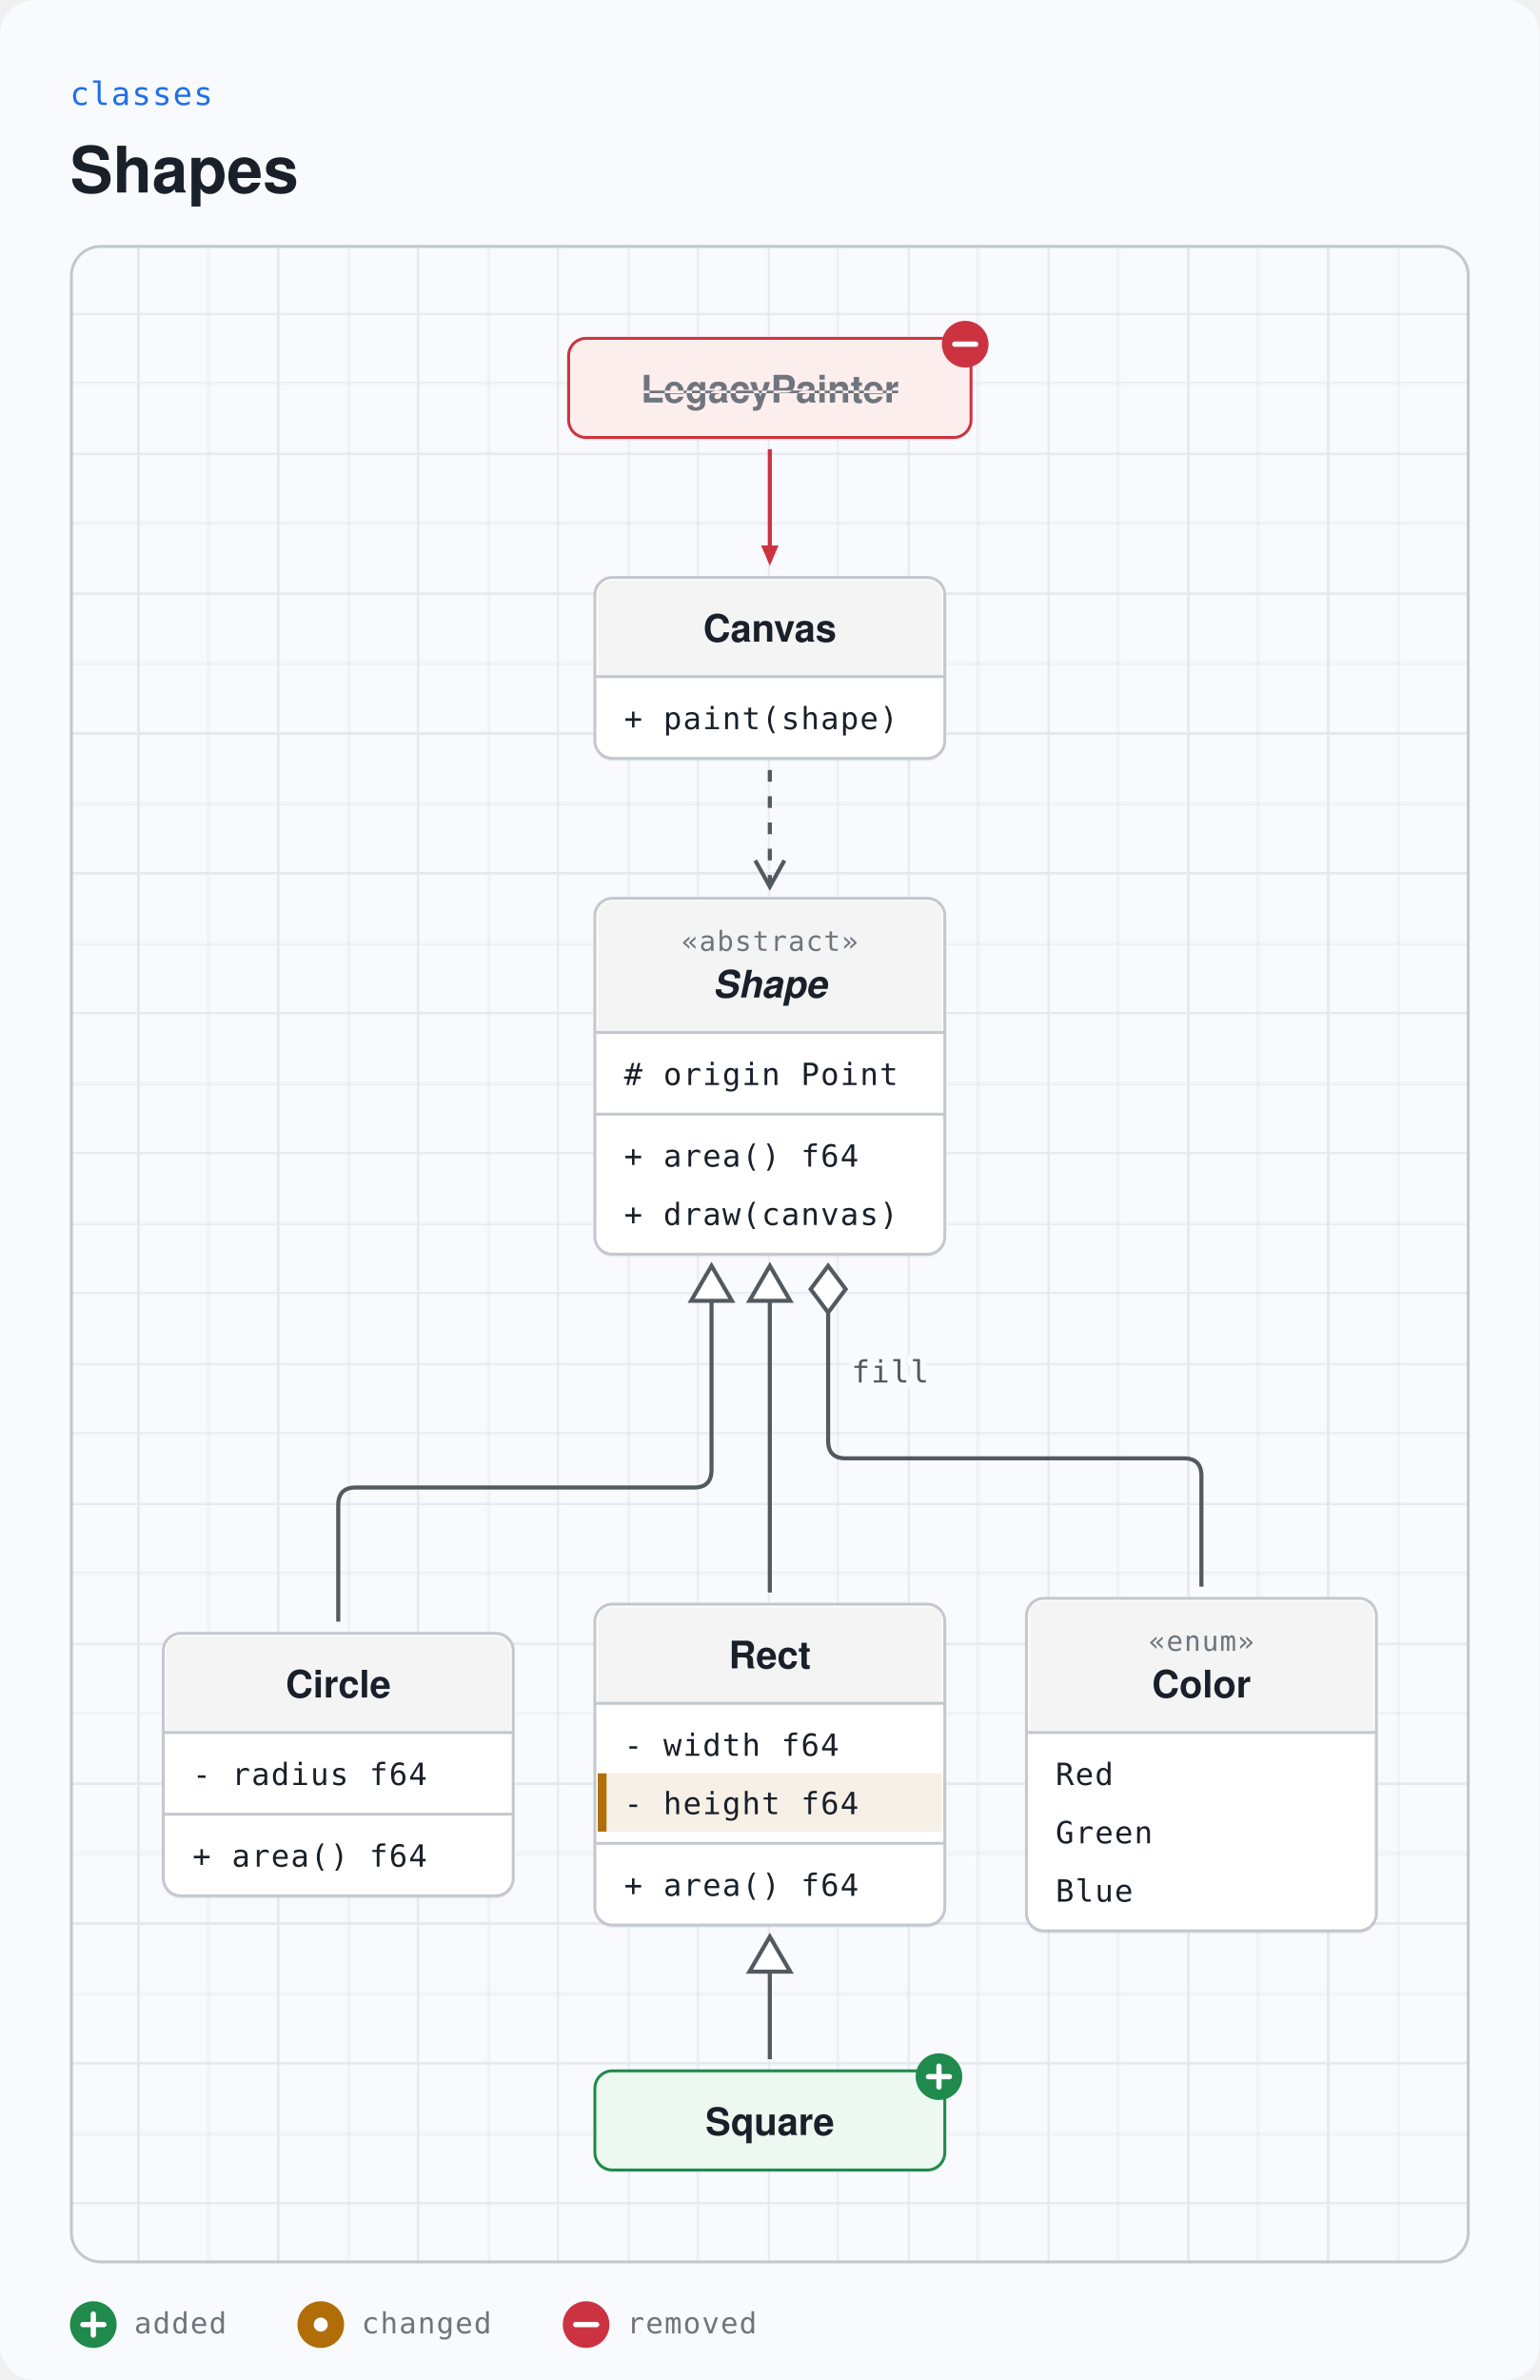
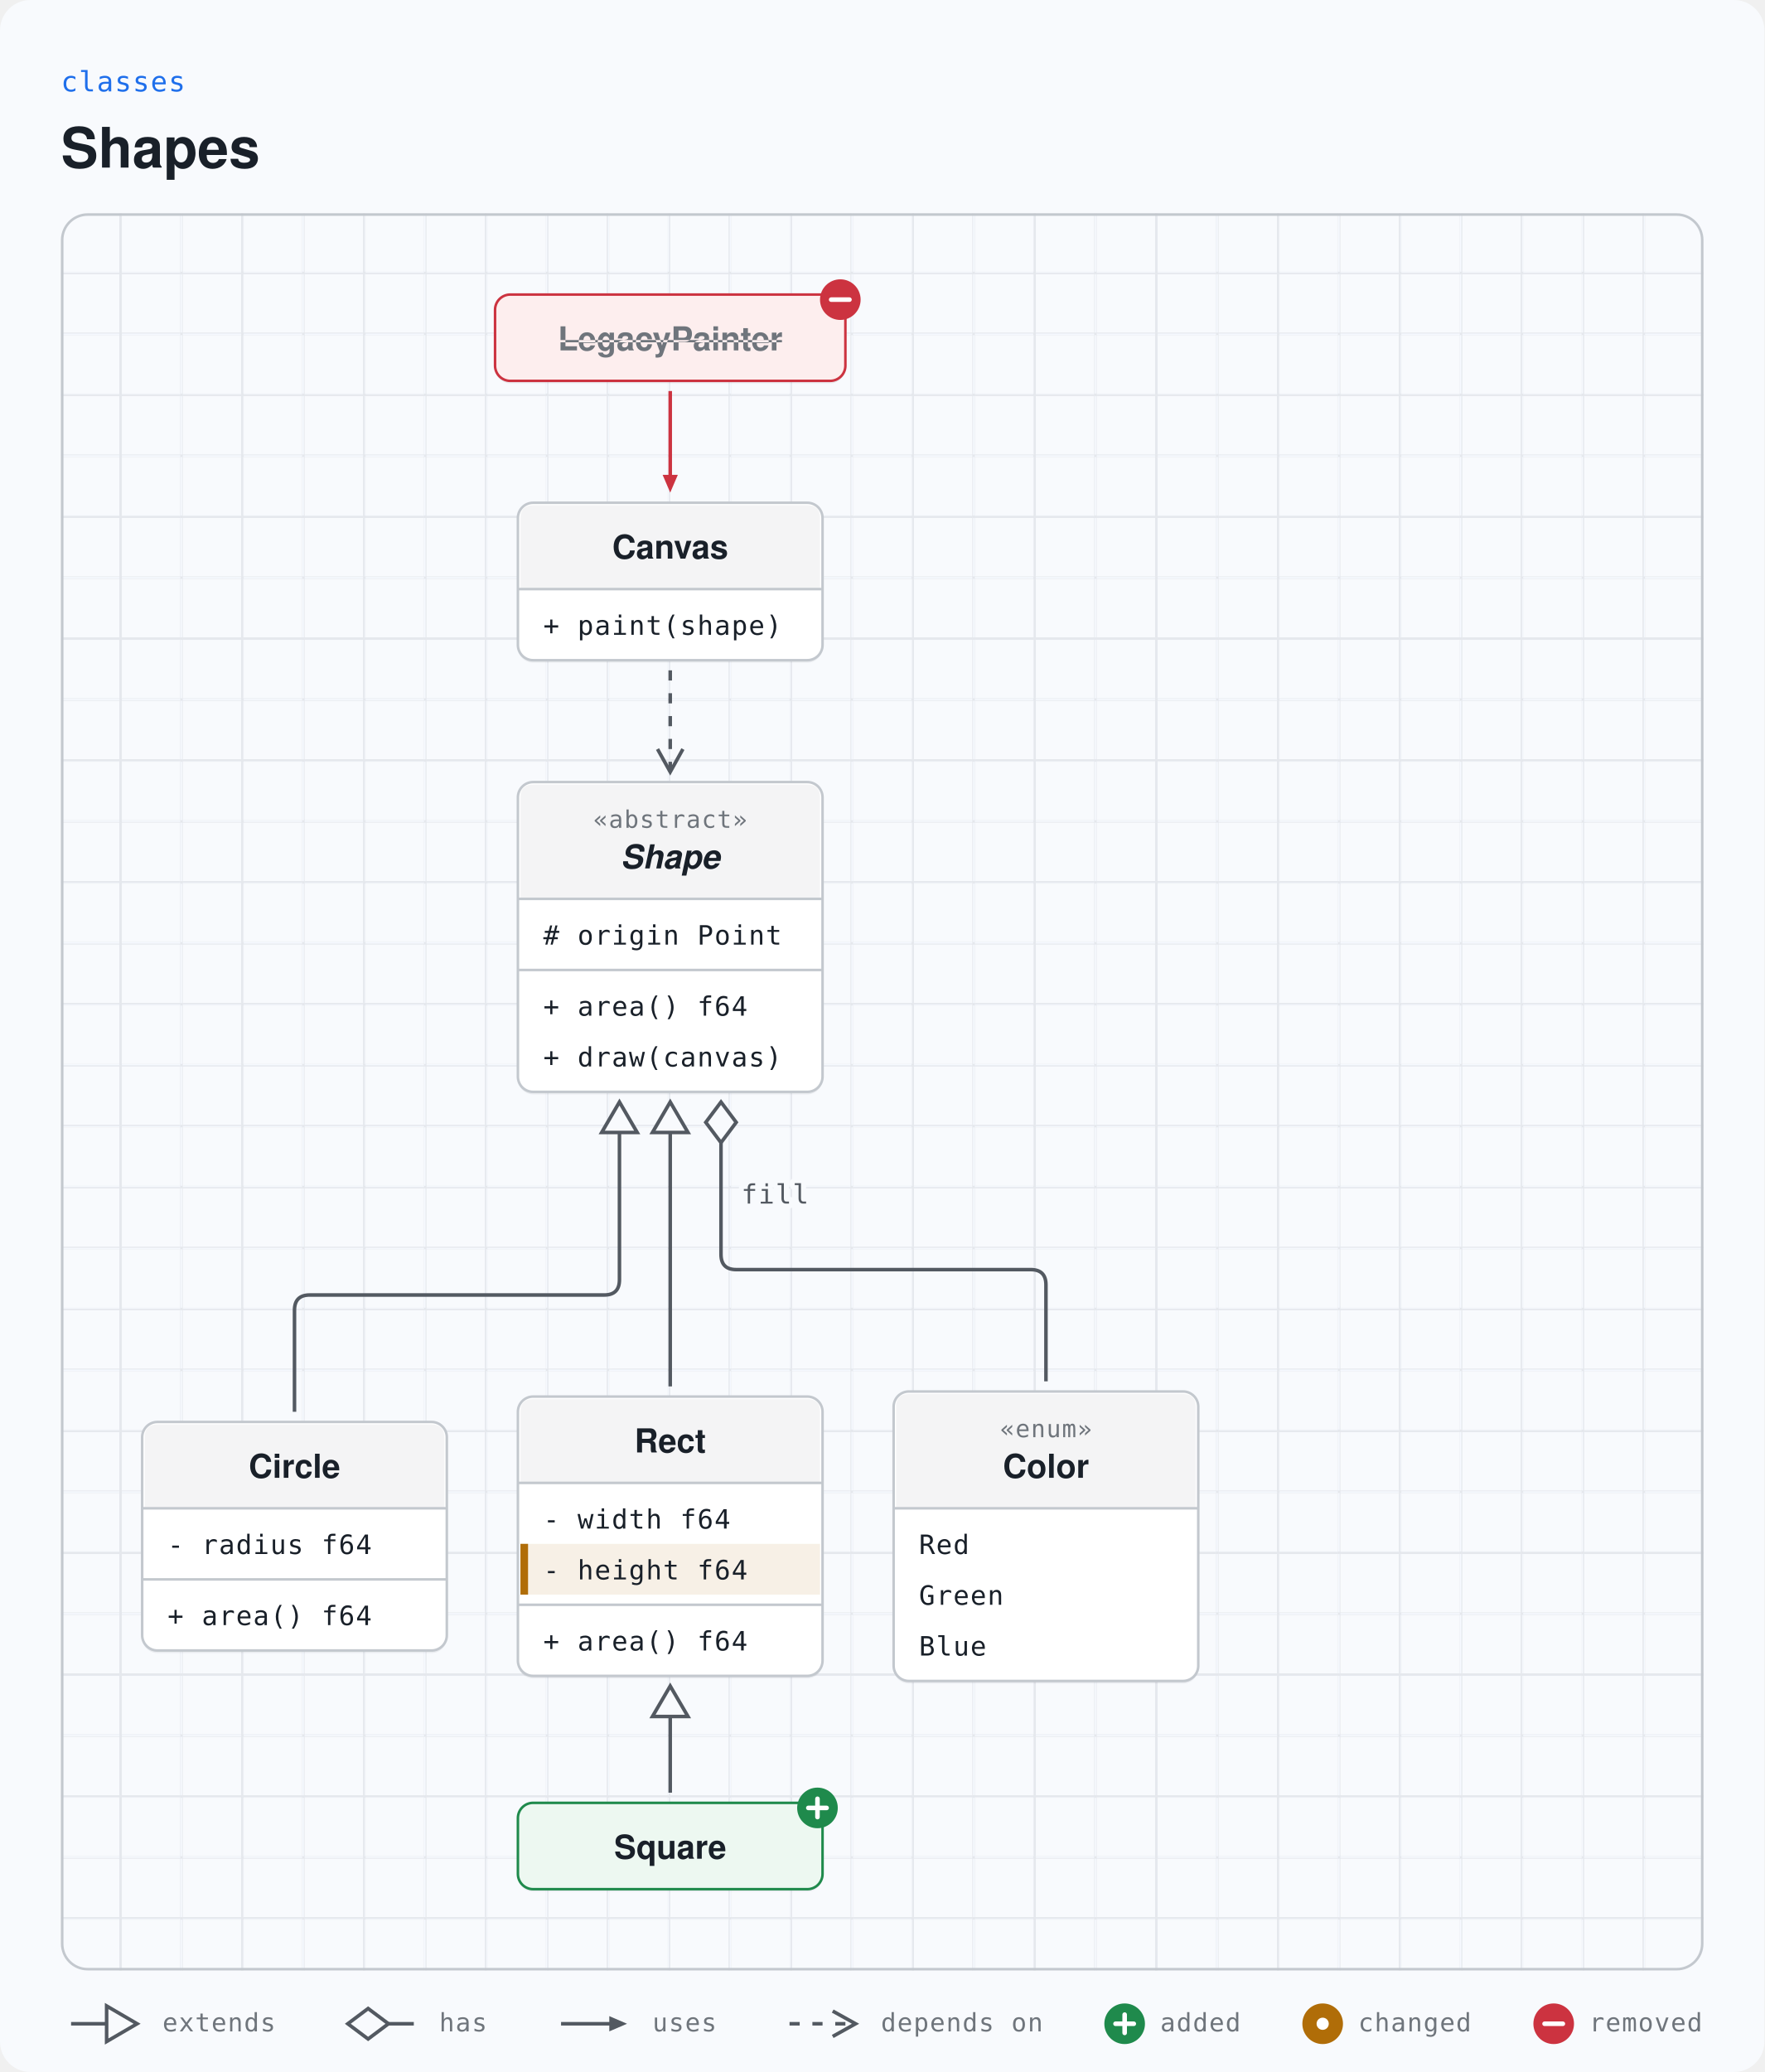
- <svg xmlns="http://www.w3.org/2000/svg" width="528" height="816" viewBox="0 0 528 816" role="img" aria-label="Shapes">
-   <style>text{font-family:Geist,ui-sans-serif,system-ui,-apple-system,"Segoe UI",Helvetica,Arial,sans-serif;fill:#192029}.mo{font-family:"JetBrains Mono",ui-monospace,"SF Mono",Menlo,Consolas,monospace;letter-spacing:.04em}.pg{fill:#f8fafd}.gr{fill:none;stroke:#e5e8ed}.cv{fill:none;stroke:#c3c8ce}.kk{font-size:11px;fill:#1f6feb}.t{font-size:22px;font-weight:700}.lg{font-size:10px;fill:#6f757c}.g{fill:#e6f0fd;fill-opacity:.5;stroke:#1f6feb;stroke-opacity:.45;stroke-width:1.5}.gv{fill:#fbeadc;fill-opacity:.5;stroke:#dd7b2b;stroke-opacity:1}.gn{fill:none;stroke-dasharray:5 4}.gl{font-size:12px;font-weight:600;fill:#1f6feb}.glv{fill:#a64b00}.gp{fill:none}.sh{fill:#192029;fill-opacity:.06}.ti{fill:#fff;stroke:#c3c8ce}.td{fill:#1a2028;stroke:#1a2028}.x{stroke-dasharray:4 3}.ic{fill:none;stroke:#323841;stroke-width:1.5;stroke-linecap:round;stroke-linejoin:round}.nm{font-size:13px;font-weight:600;text-anchor:middle}.ro{font-size:9.5px;fill:#6f757c;text-anchor:middle}.vl{fill:#f8fafd;fill-opacity:.78}.cd{fill:#fff;stroke:#c3c8ce}.e{fill:none;stroke:#535961;stroke-width:1.4}.em{stroke:#1f6feb;stroke-width:1.6}.d{stroke-dasharray:4 5}.a{fill:#535961}.am{fill:#1f6feb}.el{font-size:10.5px;fill:#535961;text-anchor:middle;paint-order:stroke;stroke:#f8fafd;stroke-width:4px;stroke-linejoin:round}.lm{fill:#1f6feb}.ls{text-anchor:start}.ll{stroke:#c3c8ce;stroke-dasharray:3 4}.k{fill:none;stroke:#fff;stroke-width:1.8;stroke-linecap:round;stroke-linejoin:round}.kf{fill:#fff}.bq{fill:#fff;stroke:#c3c8ce;stroke-width:1.4}.bp{fill:#fff;stroke:#9aa1a9;stroke-width:1.4;stroke-dasharray:2.6 2.2}.ti.s1,.ti.s4,.cd.s1,.cd.s4,.e.s1,.e.s4,.g.s1,.g.s4{stroke:#1f8a4c;stroke-opacity:1}.cd.s1,.cd.s4{fill:#edf8f1}.a.s1,.a.s4,.b.s1,.b.s4{fill:#1f8a4c}.ti.s2,.cd.s2,.e.s2,.g.s2{stroke:#6f52e0;stroke-opacity:1}.cd.s2{fill:#f1eefe}.a.s2,.b.s2{fill:#6f52e0}.ti.s3,.cd.s3,.e.s3,.g.s3{stroke:#9aa1a9;stroke-opacity:1;stroke-dasharray:3 3}.a.s3{fill:#9aa1a9}.ti.s5,.cd.s5,.e.s5,.g.s5{stroke:#b06d08;stroke-opacity:1}.cd.s5{fill:#fdf4e3}.a.s5,.b.s5{fill:#b06d08}.ti.s6,.cd.s6,.e.s6,.g.s6{stroke:#cc3340;stroke-opacity:1}.cd.s6{fill:#fdeeee}.a.s6,.b.s6{fill:#cc3340}.ti.s1,.ti.s2,.ti.s4,.ti.s5,.ti.s6{stroke-width:1.5}.p3{fill:#6f757c}.p6{fill:#6f757c;text-decoration:line-through}.oa{stroke-dasharray:none}@media(prefers-color-scheme:dark){text{fill:#e8ebf1}.pg{fill:#0e1217}.gr{stroke:#1b2025}.cv{stroke:#3c434c}.kk,.gl{fill:#569fff}.lg,.ro,.p3,.p6{fill:#8a9098}.g{fill:#1a2a3f;fill-opacity:.35;stroke:#569fff;stroke-opacity:.5}.gv{fill:#2f2115;fill-opacity:.4;stroke:#e0843e;stroke-opacity:1}.gn{fill:none}.glv{fill:#f2a26a}.gp{fill:#fff}.vl{fill:#0e1217}.cd{fill:#161b21;stroke:#3c434c}.e{stroke:#a0a5ac}.em{stroke:#569fff}.a{fill:#a0a5ac}.am{fill:#569fff}.el{fill:#a0a5ac;stroke:#0e1217}.lm{fill:#569fff}.ll{stroke:#3c434c}.k{stroke:#0e1217}.kf{fill:#0e1217}.bq{fill:#161b21;stroke:#3c434c}.bp{fill:#161b21;stroke:#6c737c}.ti.s1,.ti.s4,.cd.s1,.cd.s4,.e.s1,.e.s4,.g.s1,.g.s4{stroke:#4cc27a}.cd.s1,.cd.s4{fill:#13281c}.a.s1,.a.s4,.b.s1,.b.s4{fill:#4cc27a}.ti.s2,.cd.s2,.e.s2,.g.s2{stroke:#a48cff}.cd.s2{fill:#211a3d}.a.s2,.b.s2{fill:#a48cff}.ti.s3,.cd.s3,.e.s3,.g.s3{stroke:#6c737c}.a.s3{fill:#6c737c}.ti.s5,.cd.s5,.e.s5,.g.s5{stroke:#dba13a}.cd.s5{fill:#2b2212}.a.s5,.b.s5{fill:#dba13a}.ti.s6,.cd.s6,.e.s6,.g.s6{stroke:#f0626c}.cd.s6{fill:#2e1618}.a.s6,.b.s6{fill:#f0626c}}.rh{fill:#192029;fill-opacity:.05}.rl{fill:none;stroke:#c3c8ce}.rn{font-size:12px}.rkb{font-weight:600}.rk{font-size:8.5px;font-weight:700;fill:#1f6feb}.ty{font-size:10.5px;fill:#6f757c;text-anchor:end}.rm{font-size:10.5px}.rs{font-size:9.5px;fill:#6f757c;text-anchor:middle}.it{font-style:italic}.mk{fill:#fff}.rw{fill:none}.rw.s1,.rw.s4{fill:#1f8a4c;fill-opacity:.1}.rw.s2{fill:#6f52e0;fill-opacity:.1}.rw.s5{fill:#b06d08;fill-opacity:.1}.rw.s6{fill:#cc3340;fill-opacity:.1}@media(prefers-color-scheme:dark){.rh{fill:#fff;fill-opacity:.05}.rl{stroke:#3c434c}.rk{fill:#569fff}.ty,.rs{fill:#8a9098}.mk{fill:#161b21}.rw.s1,.rw.s4{fill:#4cc27a;fill-opacity:.16}.rw.s2{fill:#a48cff;fill-opacity:.16}.rw.s5{fill:#dba13a;fill-opacity:.16}.rw.s6{fill:#f0626c;fill-opacity:.16}}</style>
+ <svg xmlns="http://www.w3.org/2000/svg" width="695" height="816" viewBox="0 0 695 816" role="img" aria-label="Shapes">
+   <style>text{font-family:Geist,ui-sans-serif,system-ui,-apple-system,"Segoe UI",Helvetica,Arial,sans-serif;fill:#192029}.mo{font-family:"JetBrains Mono",ui-monospace,"SF Mono",Menlo,Consolas,monospace;letter-spacing:.04em}.pg{fill:#f8fafd}.gr{fill:none;stroke:#e5e8ed}.cv{fill:none;stroke:#c3c8ce}.kk{font-size:11px;fill:#1f6feb}.t{font-size:22px;font-weight:700}.lg{font-size:10px;fill:#6f757c}.g{fill:#e6f0fd;fill-opacity:.5;stroke:#1f6feb;stroke-opacity:.45;stroke-width:1.5}.gv{fill:#fbeadc;fill-opacity:.5;stroke:#dd7b2b;stroke-opacity:1}.gn{fill:none;stroke-dasharray:5 4}.gl{font-size:12px;font-weight:600;fill:#1f6feb}.glv{fill:#a64b00}.gp{fill:none}.sh{fill:#192029;fill-opacity:.06}.ti{fill:#fff;stroke:#c3c8ce}.td{fill:#1a2028;stroke:#1a2028}.x{stroke-dasharray:4 3}.ic{fill:none;stroke:#323841;stroke-width:1.5;stroke-linecap:round;stroke-linejoin:round}.nm{font-size:13px;font-weight:600;text-anchor:middle}.ro{font-size:9.5px;fill:#6f757c;text-anchor:middle}.vl{fill:#f8fafd;fill-opacity:.78}.cd{fill:#fff;stroke:#c3c8ce}.e{fill:none;stroke:#535961;stroke-width:1.4}.em{stroke:#1f6feb;stroke-width:1.6}.d{stroke-dasharray:4 5}.a{fill:#535961}.am{fill:#1f6feb}.el{font-size:10.5px;fill:#535961;text-anchor:middle;paint-order:stroke;stroke:#f8fafd;stroke-width:4px;stroke-linejoin:round}.lm{fill:#1f6feb}.ls{text-anchor:start}.ll{stroke:#c3c8ce;stroke-dasharray:3 4}.k{fill:none;stroke:#fff;stroke-width:1.8;stroke-linecap:round;stroke-linejoin:round}.kf{fill:#fff}.bq{fill:#fff;stroke:#c3c8ce;stroke-width:1.4}.bp{fill:#fff;stroke:#9aa1a9;stroke-width:1.4;stroke-dasharray:2.6 2.2}.ti.s1,.ti.s4,.cd.s1,.cd.s4,.e.s1,.e.s4,.g.s1,.g.s4{stroke:#1f8a4c;stroke-opacity:1}.cd.s1,.cd.s4{fill:#edf8f1}.a.s1,.a.s4,.b.s1,.b.s4{fill:#1f8a4c}.ti.s2,.cd.s2,.e.s2,.g.s2{stroke:#6f52e0;stroke-opacity:1}.cd.s2{fill:#f1eefe}.a.s2,.b.s2{fill:#6f52e0}.ti.s3,.cd.s3,.e.s3,.g.s3{stroke:#9aa1a9;stroke-opacity:1;stroke-dasharray:3 3}.a.s3{fill:#9aa1a9}.ti.s5,.cd.s5,.e.s5,.g.s5{stroke:#b06d08;stroke-opacity:1}.cd.s5{fill:#fdf4e3}.a.s5,.b.s5{fill:#b06d08}.ti.s6,.cd.s6,.e.s6,.g.s6{stroke:#cc3340;stroke-opacity:1}.cd.s6{fill:#fdeeee}.a.s6,.b.s6{fill:#cc3340}.ti.s1,.ti.s2,.ti.s4,.ti.s5,.ti.s6{stroke-width:1.5}.p3{fill:#6f757c}.p6{fill:#6f757c;text-decoration:line-through}.oa{stroke-dasharray:none}@media(prefers-color-scheme:dark){text{fill:#e8ebf1}.pg{fill:#0e1217}.gr{stroke:#1b2025}.cv{stroke:#3c434c}.kk,.gl{fill:#569fff}.lg,.ro,.p3,.p6{fill:#8a9098}.g{fill:#1a2a3f;fill-opacity:.35;stroke:#569fff;stroke-opacity:.5}.gv{fill:#2f2115;fill-opacity:.4;stroke:#e0843e;stroke-opacity:1}.gn{fill:none}.glv{fill:#f2a26a}.gp{fill:#fff}.vl{fill:#0e1217}.cd{fill:#161b21;stroke:#3c434c}.e{stroke:#a0a5ac}.em{stroke:#569fff}.a{fill:#a0a5ac}.am{fill:#569fff}.el{fill:#a0a5ac;stroke:#0e1217}.lm{fill:#569fff}.ll{stroke:#3c434c}.k{stroke:#0e1217}.kf{fill:#0e1217}.bq{fill:#161b21;stroke:#3c434c}.bp{fill:#161b21;stroke:#6c737c}.ti.s1,.ti.s4,.cd.s1,.cd.s4,.e.s1,.e.s4,.g.s1,.g.s4{stroke:#4cc27a}.cd.s1,.cd.s4{fill:#13281c}.a.s1,.a.s4,.b.s1,.b.s4{fill:#4cc27a}.ti.s2,.cd.s2,.e.s2,.g.s2{stroke:#a48cff}.cd.s2{fill:#211a3d}.a.s2,.b.s2{fill:#a48cff}.ti.s3,.cd.s3,.e.s3,.g.s3{stroke:#6c737c}.a.s3{fill:#6c737c}.ti.s5,.cd.s5,.e.s5,.g.s5{stroke:#dba13a}.cd.s5{fill:#2b2212}.a.s5,.b.s5{fill:#dba13a}.ti.s6,.cd.s6,.e.s6,.g.s6{stroke:#f0626c}.cd.s6{fill:#2e1618}.a.s6,.b.s6{fill:#f0626c}}.rh{fill:#192029;fill-opacity:.05}.rl{fill:none;stroke:#c3c8ce}.rn{font-size:12px}.rkb{font-weight:600}.rk{font-size:8.5px;font-weight:700;fill:#1f6feb}.ty{font-size:10.5px;fill:#6f757c;text-anchor:end}.rm{font-size:10.5px}.rs{font-size:9.5px;fill:#6f757c;text-anchor:middle}.it{font-style:italic}.mk{fill:#fff}.rw{fill:none}.rw.s1,.rw.s4{fill:#1f8a4c;fill-opacity:.1}.rw.s2{fill:#6f52e0;fill-opacity:.1}.rw.s5{fill:#b06d08;fill-opacity:.1}.rw.s6{fill:#cc3340;fill-opacity:.1}.e.mk{fill:#f8fafd}@media(prefers-color-scheme:dark){.rh{fill:#fff;fill-opacity:.05}.rl{stroke:#3c434c}.rk{fill:#569fff}.ty,.rs{fill:#8a9098}.mk{fill:#161b21}.rw.s1,.rw.s4{fill:#4cc27a;fill-opacity:.16}.rw.s2{fill:#a48cff;fill-opacity:.16}.rw.s5{fill:#dba13a;fill-opacity:.16}.rw.s6{fill:#f0626c;fill-opacity:.16}.e.mk{fill:#0e1217}}</style>
  <defs>
    <pattern id="gr" width="24" height="24" patternUnits="userSpaceOnUse" x="23" y="83">
      <path class="gr" d="M24 .5H.5V24" />
    </pattern>
    <g id="b4">
      <circle r="8" class="b s4" />
      <path class="k" d="M-3.6 0h7.2M0-3.6v7.2" />
    </g>
    <g id="b5">
      <circle r="8" class="b s5" />
      <circle r="2.4" class="kf" />
    </g>
    <g id="b6">
      <circle r="8" class="b s6" />
      <path class="k" d="M-3.6 0h7.2" />
    </g>
  </defs>
-   <rect class="pg" width="528" height="816" rx="12" />
+   <rect class="pg" width="695" height="816" rx="12" />
  <text class="kk mo" x="24" y="36">classes</text>
  <text class="t" x="24" y="66">Shapes</text>
-   <rect fill="url(#gr)" x="24" y="84" width="480" height="692" rx="10" />
-   <rect class="cv" x="24.5" y="84.5" width="479" height="691" rx="10" />
+   <rect fill="url(#gr)" x="24" y="84" width="647" height="692" rx="10" />
+   <rect class="cv" x="24.5" y="84.5" width="646" height="691" rx="10" />
  <path class="e" d="M244 446L244 504Q244 510 238 510L122 510Q116 510 116 516L116 556" />
  <path class="e mk" d="M244 434L237 446L251 446z" />
  <path class="e" d="M264 446L264 546" />
  <path class="e mk" d="M264 434L257 446L271 446z" />
  <path class="e" d="M264 676L264 706" />
  <path class="e mk" d="M264 664L257 676L271 676z" />
  <path class="e" d="M284 450L284 494Q284 500 290 500L406 500Q412 500 412 506L412 544" />
  <path class="e mk" d="M284 434L278 442L284 450L290 442z" />
  <path class="e d" d="M264 264L264 304" />
  <path class="e" d="M269 295L264 304L259 295" />
  <path class="e s6" d="M264 154L264 189" />
  <path class="a s6" d="M264 194L267 187L261 187z" />
  <rect class="sh" x="204" y="309" width="120" height="122" rx="6" />
  <rect class="cd" x="204" y="308" width="120" height="122" rx="6" />
  <path class="rh" d="M205 354V314Q205 309 210 309H318Q323 309 323 314V354z" />
  <text class="rs mo" x="264" y="326">«abstract»</text>
  <text class="nm it" x="264" y="342">Shape</text>
  <path class="rl" d="M204 354h120" />
  <text class="rm mo" x="214" y="372"># origin Point</text>
  <path class="rl" d="M204 382h120" />
  <text class="rm mo" x="214" y="400">+ area() f64</text>
  <text class="rm mo" x="214" y="420">+ draw(canvas)</text>
  <rect class="sh" x="56" y="561" width="120" height="90" rx="6" />
  <rect class="cd" x="56" y="560" width="120" height="90" rx="6" />
  <path class="rh" d="M57 594V566Q57 561 62 561H170Q175 561 175 566V594z" />
  <text class="nm" x="116" y="582">Circle</text>
  <path class="rl" d="M56 594h120" />
  <text class="rm mo" x="66" y="612">- radius f64</text>
  <path class="rl" d="M56 622h120" />
  <text class="rm mo" x="66" y="640">+ area() f64</text>
  <rect class="sh" x="204" y="551" width="120" height="110" rx="6" />
  <rect class="cd" x="204" y="550" width="120" height="110" rx="6" />
  <path class="rh" d="M205 584V556Q205 551 210 551H318Q323 551 323 556V584z" />
  <text class="nm" x="264" y="572">Rect</text>
  <path class="rl" d="M204 584h120" />
  <text class="rm mo" x="214" y="602">- width f64</text>
  <rect class="rw s5" x="205" y="608" width="118" height="20" />
  <rect class="b s5" x="205" y="608" width="3" height="20" />
  <text class="rm mo" x="214" y="622">- height f64</text>
  <path class="rl" d="M204 632h120" />
  <text class="rm mo" x="214" y="650">+ area() f64</text>
  <rect class="sh" x="204" y="711" width="120" height="34" rx="6" />
  <rect class="cd s4" x="204" y="710" width="120" height="34" rx="6" />
  <text class="nm" x="264" y="732">Square</text>
  <use href="#b4" x="322" y="712" />
  <rect class="sh" x="352" y="549" width="120" height="114" rx="6" />
  <rect class="cd" x="352" y="548" width="120" height="114" rx="6" />
  <path class="rh" d="M353 594V554Q353 549 358 549H466Q471 549 471 554V594z" />
  <text class="rs mo" x="412" y="566">«enum»</text>
  <text class="nm" x="412" y="582">Color</text>
  <path class="rl" d="M352 594h120" />
  <text class="rm mo" x="362" y="612">Red</text>
  <text class="rm mo" x="362" y="632">Green</text>
  <text class="rm mo" x="362" y="652">Blue</text>
  <rect class="sh" x="204" y="199" width="120" height="62" rx="6" />
  <rect class="cd" x="204" y="198" width="120" height="62" rx="6" />
  <path class="rh" d="M205 232V204Q205 199 210 199H318Q323 199 323 204V232z" />
  <text class="nm" x="264" y="220">Canvas</text>
  <path class="rl" d="M204 232h120" />
  <text class="rm mo" x="214" y="250">+ paint(shape)</text>
  <rect class="sh" x="195" y="117" width="138" height="34" rx="6" />
  <rect class="cd s6" x="195" y="116" width="138" height="34" rx="6" />
  <text class="nm p6" x="264" y="138">LegacyPainter</text>
  <use href="#b6" x="331" y="118" />
  <text class="el mo ls" x="292" y="474">fill</text>
-   <use href="#b4" x="32" y="797" />
-   <text class="lg mo" x="46" y="800">added</text>
-   <use href="#b5" x="110" y="797" />
-   <text class="lg mo" x="124" y="800">changed</text>
-   <use href="#b6" x="201" y="797" />
-   <text class="lg mo" x="215" y="800">removed</text>
+   <g transform="translate(24 797)">
+     <path class="e" d="M4 0L18 0" />
+     <path class="e mk" d="M30 0L18 -7L18 7z" />
+   </g>
+   <text class="lg mo" x="64" y="800">extends</text>
+   <g transform="translate(133 797)">
+     <path class="e" d="M20 0L30 0" />
+     <path class="e mk" d="M4 0L12 6L20 0L12 -6z" />
+   </g>
+   <text class="lg mo" x="173" y="800">has</text>
+   <g transform="translate(217 797)">
+     <path class="e" d="M4 0L25 0" />
+     <path class="a" d="M30 0L23 -3L23 3z" />
+   </g>
+   <text class="lg mo" x="257" y="800">uses</text>
+   <g transform="translate(307 797)">
+     <path class="e d" d="M4 0L30 0" />
+     <path class="e" d="M21 -5L30 0L21 5" />
+   </g>
+   <text class="lg mo" x="347" y="800">depends on</text>
+   <use href="#b4" x="443" y="797" />
+   <text class="lg mo" x="457" y="800">added</text>
+   <use href="#b5" x="521" y="797" />
+   <text class="lg mo" x="535" y="800">changed</text>
+   <use href="#b6" x="612" y="797" />
+   <text class="lg mo" x="626" y="800">removed</text>
</svg>
